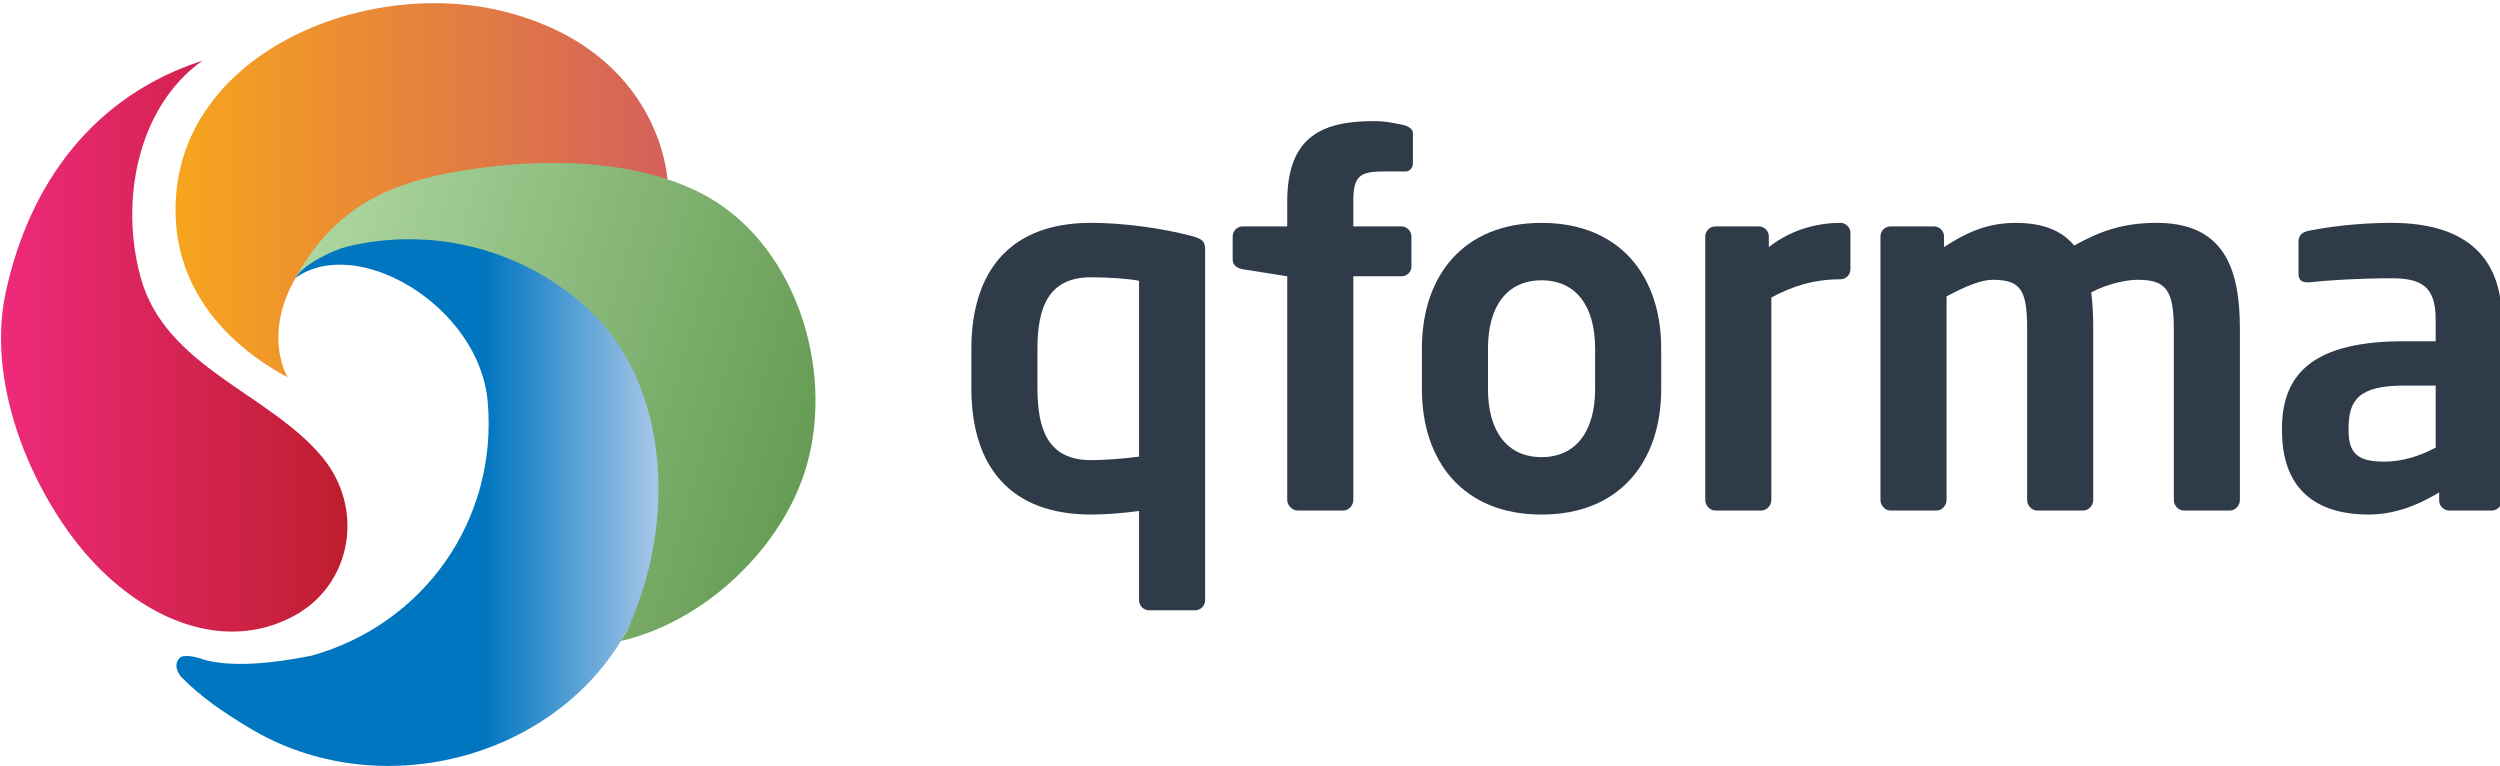
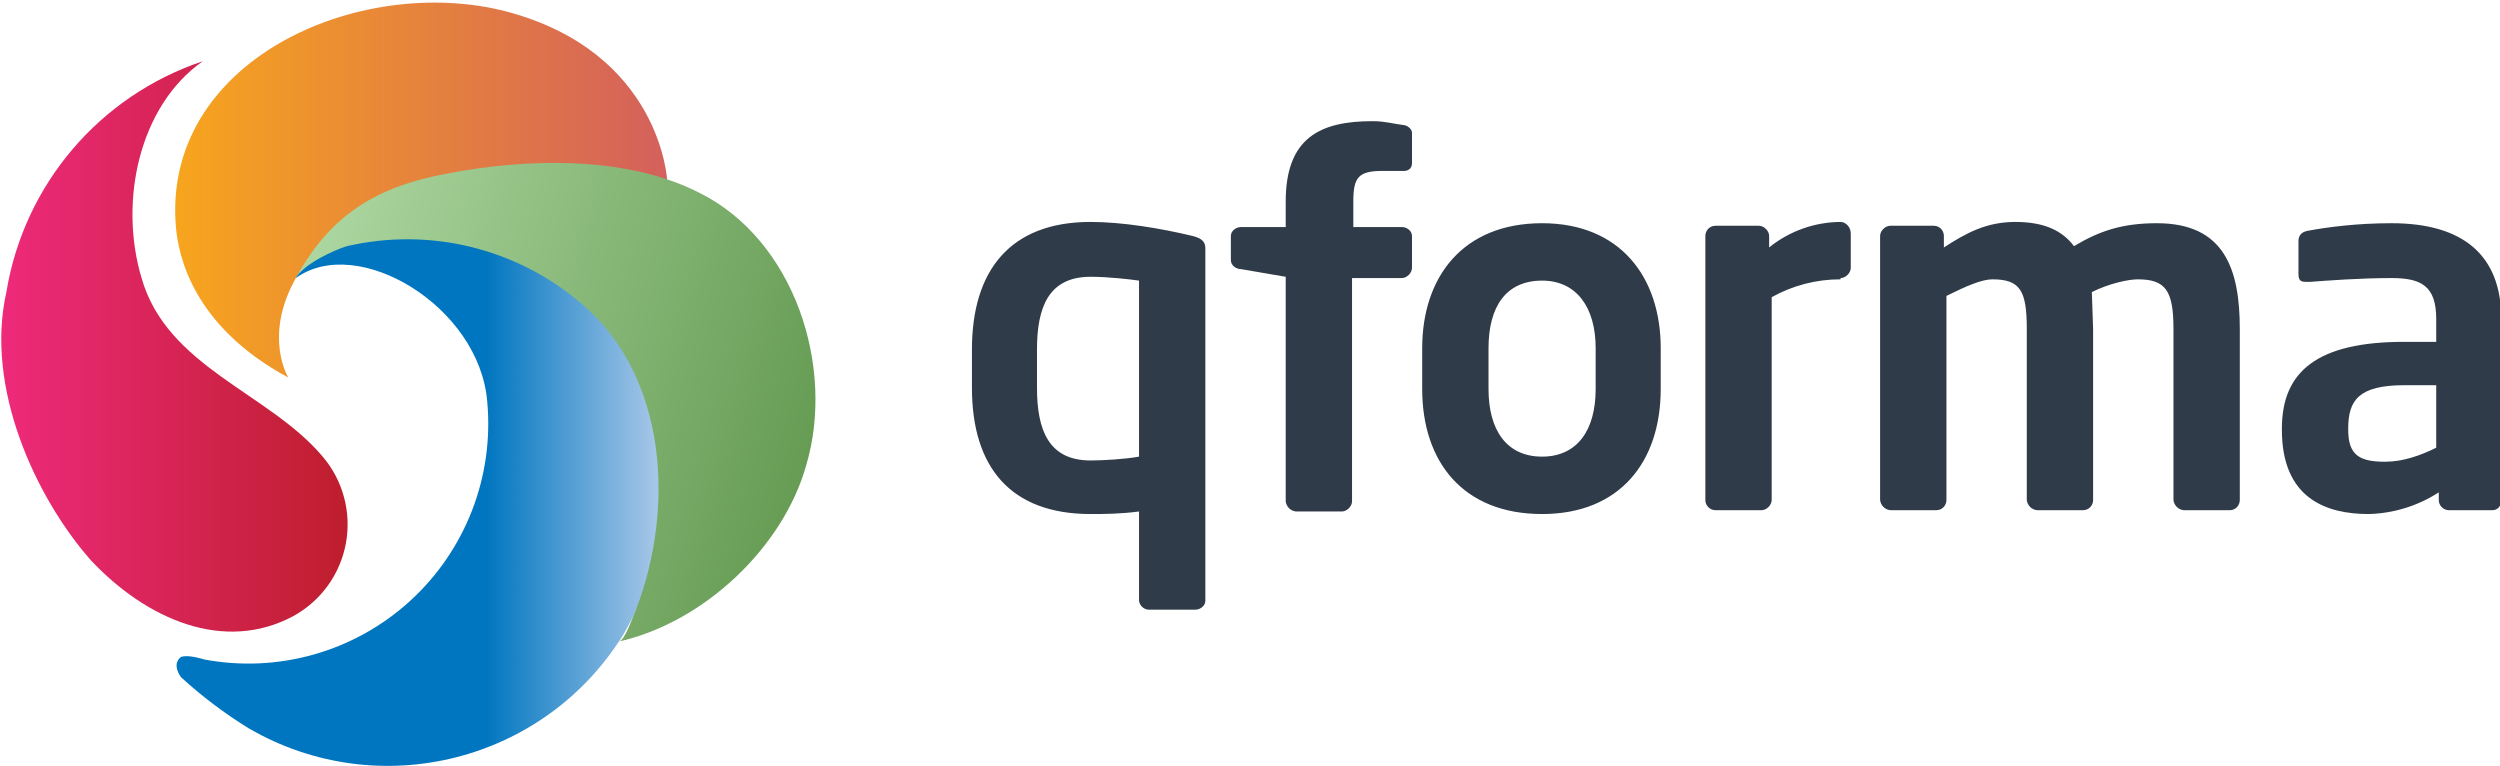
- <svg xmlns="http://www.w3.org/2000/svg" width="196px" height="60px" viewBox="0 0 196 60" version="1.1">
+ <svg xmlns="http://www.w3.org/2000/svg" width="196" height="60">
  <defs>
-     <linearGradient x1="0.004%" y1="50%" x2="100.002%" y2="50%" id="linearGradient-1">
+     <linearGradient x1="0%" y1="50%" y2="50%" id="a">
      <stop stop-color="#EE2A7B" offset="0%" />
      <stop stop-color="#BE1E2D" offset="100%" />
    </linearGradient>
-     <linearGradient x1="0.001%" y1="50%" x2="100.002%" y2="50%" id="linearGradient-2">
+     <linearGradient x1="0%" y1="50%" y2="50%" id="b">
      <stop stop-color="#F7A51D" offset="0%" />
      <stop stop-color="#D4605C" offset="100%" />
    </linearGradient>
-     <linearGradient x1="62.862%" y1="50%" x2="99.599%" y2="50%" id="linearGradient-3">
+     <linearGradient x1="62.9%" y1="50%" x2="99.6%" y2="50%" id="c">
      <stop stop-color="#0076C0" offset="0%" />
      <stop stop-color="#B0CBEA" offset="100%" />
    </linearGradient>
-     <linearGradient x1="99.021%" y1="60.156%" x2="-2.085%" y2="33.398%" id="linearGradient-4">
+     <linearGradient x1="99%" y1="60.2%" x2="-2.1%" y2="33.4%" id="d">
      <stop stop-color="#669C54" offset="0%" />
      <stop stop-color="#ADD7A1" offset="100%" />
    </linearGradient>
  </defs>
-   <g id="Page-1">
-     <g id="beeldmerk" class="logo__image">
-       <path id="beeldmerk__left" fill="url(#linearGradient-1)" d="M15.871,4.758 C10.805,8.341 9.344,15.766 11.051,21.832 C13.015,28.802 21.11,30.831 25.263,35.836 C28.64,39.901 27.564,45.877 23.016,48.303 C17.607,51.193 11.458,48.609 7.127,43.868 C2.797,39.126 -1.176,30.411 0.452,22.904 C2.341,14.182 7.499,7.458 15.871,4.758" />
-       <path id="beeldmerk__top" fill="url(#linearGradient-2)" d="M22.559,29.589 C14.986,25.49 14.02,19.855 13.832,17.87 C12.595,4.785 28.14,-2.03 39.655,0.939 C51.844,4.083 52.324,14.057 52.324,14.057 C40.675,12.07 29.748,13.95 24.896,19.434 C19.824,25.17 22.559,29.589 22.559,29.589 L22.559,29.589 Z" />
-       <path id="beeldmerk__bottom" fill="url(#linearGradient-3)" d="M23.878,20.771 C25.093,19.431 27.12,18.753 28.893,18.539 C47.651,16.263 58.198,33.557 48.977,49.75 C43.384,59.57 29.573,63.141 19.534,57.059 C17.52,55.839 15.862,54.747 14.198,53.065 C14.198,53.065 13.371,52.111 14.198,51.494 C14.842,51.263 15.995,51.719 15.995,51.719 C18.093,52.307 21.184,52.059 24.437,51.401 C33.138,48.971 39.046,40.852 38.237,31.497 C37.59,24.024 28.029,18.337 23.184,21.777 C23.185,21.776 23.426,21.268 23.878,20.771 L23.878,20.771 Z" />
-       <path id="beeldmerk__right" fill="url(#linearGradient-4)" d="M23.185,21.776 C25.897,16.852 29.636,14.637 35.077,13.587 C41.265,12.395 49.094,12.214 54.842,15.086 C62.283,18.806 65.471,28.802 63.233,36.536 C61.383,42.931 55.223,48.837 48.461,50.302 C48.976,50.19 49.53,48.605 49.866,47.746 C52.929,39.799 52.255,29.589 45.743,23.886 C40.722,19.487 33.813,17.752 27.242,19.327 C26.161,19.584 23.767,20.721 23.185,21.776 L23.185,21.776 Z" />
-     </g>
-     <g id="tekst" class="logo__text">
-       <path d="M93.697,47.844 L90.086,47.844 C89.654,47.844 89.301,47.489 89.301,47.054 L89.301,40.063 C87.849,40.261 86.476,40.34 85.534,40.34 C79.216,40.34 76.154,36.588 76.154,30.427 L76.154,27.386 C76.154,21.225 79.215,17.472 85.534,17.472 C88.046,17.472 90.989,17.868 93.422,18.499 C94.325,18.737 94.482,18.973 94.482,19.566 L94.482,47.053 C94.482,47.489 94.129,47.844 93.697,47.844 Z M89.301,22.015 C88.556,21.857 86.947,21.739 85.534,21.739 C82.159,21.739 81.335,24.148 81.335,27.386 L81.335,30.428 C81.335,33.666 82.159,36.075 85.534,36.075 C86.476,36.075 88.202,35.957 89.301,35.799 L89.301,22.015 Z" id="Shape" fill="#2F3B49" />
-       <path d="M110.182,13.445 L108.415,13.445 C106.531,13.445 106.1,13.879 106.1,15.814 L106.1,17.75 L109.868,17.75 C110.299,17.75 110.653,18.106 110.653,18.54 L110.653,20.91 C110.653,21.344 110.299,21.66 109.868,21.66 L106.1,21.66 L106.1,39.195 C106.1,39.63 105.747,40.025 105.315,40.025 L101.744,40.025 C101.312,40.025 100.919,39.63 100.919,39.195 L100.919,21.66 L97.426,21.107 C96.995,21.028 96.642,20.791 96.642,20.357 L96.642,18.54 C96.642,18.106 96.995,17.75 97.426,17.75 L100.919,17.75 L100.919,15.814 C100.919,10.72 103.627,9.495 107.71,9.495 C108.651,9.495 109.319,9.653 110.065,9.811 C110.378,9.89 110.772,10.088 110.772,10.443 L110.772,12.773 C110.772,13.248 110.457,13.445 110.182,13.445 L110.182,13.445 Z" id="Shape" fill="#2F3B49" />
-       <path d="M120.858,40.341 C114.696,40.341 111.477,36.154 111.477,30.507 L111.477,27.308 C111.477,21.66 114.696,17.474 120.858,17.474 C127.019,17.474 130.237,21.66 130.237,27.308 L130.237,30.507 C130.237,36.154 127.019,40.341 120.858,40.341 Z M125.057,27.308 C125.057,24.069 123.605,21.976 120.857,21.976 C118.11,21.976 116.658,24.069 116.658,27.308 L116.658,30.507 C116.658,33.745 118.11,35.839 120.857,35.839 C123.605,35.839 125.057,33.745 125.057,30.507 L125.057,27.308 Z" id="Shape" fill="#2F3B49" />
-       <path d="M144.289,21.897 C142.17,21.897 140.521,22.45 138.874,23.319 L138.874,39.195 C138.874,39.63 138.519,40.025 138.088,40.025 L134.479,40.025 C134.047,40.025 133.693,39.63 133.693,39.195 L133.693,18.539 C133.693,18.105 134.048,17.75 134.479,17.75 L137.892,17.75 C138.324,17.75 138.677,18.105 138.677,18.539 L138.677,19.369 C140.601,17.868 142.719,17.473 144.289,17.473 C144.721,17.473 145.074,17.828 145.074,18.263 L145.074,21.106 C145.074,21.541 144.721,21.897 144.289,21.897 L144.289,21.897 Z" id="Shape" fill="#2F3B49" />
-       <path d="M174.823,40.025 L171.212,40.025 C170.78,40.025 170.427,39.63 170.427,39.195 L170.427,25.767 C170.427,22.726 169.799,21.936 167.601,21.936 C166.856,21.936 165.364,22.173 163.952,22.923 C164.07,23.792 164.109,24.779 164.109,25.767 L164.109,39.195 C164.109,39.63 163.755,40.025 163.324,40.025 L159.713,40.025 C159.281,40.025 158.928,39.63 158.928,39.195 L158.928,25.767 C158.928,22.726 158.417,21.936 156.22,21.936 C155.395,21.936 154.218,22.37 152.609,23.239 L152.609,39.195 C152.609,39.63 152.255,40.025 151.824,40.025 L148.214,40.025 C147.783,40.025 147.429,39.63 147.429,39.195 L147.429,18.539 C147.429,18.105 147.783,17.75 148.214,17.75 L151.628,17.75 C152.06,17.75 152.413,18.105 152.413,18.539 L152.413,19.369 C154.061,18.303 155.71,17.473 158.025,17.473 C160.262,17.473 161.713,18.144 162.616,19.25 C164.617,18.144 166.384,17.473 169.092,17.473 C174.429,17.473 175.607,21.146 175.607,25.767 L175.607,39.195 C175.608,39.63 175.255,40.025 174.823,40.025 L174.823,40.025 Z" id="Shape" fill="#2F3B49" />
-       <path d="M195.351,40.025 L192.015,40.025 C191.583,40.025 191.23,39.668 191.23,39.234 L191.23,38.603 C189.424,39.709 187.58,40.341 185.696,40.341 C182.439,40.341 178.908,39.077 178.908,33.745 L178.908,33.586 C178.908,29.084 181.656,26.754 188.483,26.754 L190.956,26.754 L190.956,25.017 C190.956,22.449 189.818,21.817 187.503,21.817 C184.99,21.817 182.4,21.975 181.105,22.133 L180.909,22.133 C180.517,22.133 180.203,22.015 180.203,21.462 L180.203,18.934 C180.203,18.5 180.439,18.223 180.948,18.105 C182.519,17.789 184.795,17.473 187.503,17.473 C193.075,17.473 196.137,19.961 196.137,25.017 L196.137,39.234 C196.136,39.669 195.783,40.025 195.351,40.025 Z M190.956,30.23 L188.483,30.23 C184.912,30.23 184.128,31.376 184.128,33.586 L184.128,33.744 C184.128,35.68 184.991,36.192 186.954,36.192 C188.367,36.192 189.819,35.719 190.957,35.087 L190.957,30.23 L190.956,30.23 Z" id="Shape" fill="#2F3B49" />
-     </g>
+   <g class="logo__image">
+     <path fill="url(#a)" d="M15.9 4.8c-5 3.5-6.6 11-4.8 17 2 7 10 9 14.2 14A8.2 8.2 0 0 1 23 48.3c-5.4 2.9-11.5.3-15.9-4.4C2.8 39-1.2 30.4.5 22.9A23 23 0 0 1 15.9 4.8" />
+     <path fill="url(#b)" d="M22.6 29.6c-7.6-4.1-8.6-9.7-8.8-11.7-1.2-13.1 14.3-20 25.9-17 12.1 3.2 12.6 13.2 12.6 13.2-11.6-2-22.6-.2-27.4 5.3-5 5.8-2.3 10.2-2.3 10.2z" />
+     <path fill="url(#c)" d="M23.9 20.8c1.2-1.4 3.2-2 5-2.3 18.8-2.2 29.3 15 20 31.2a21.7 21.7 0 0 1-29.4 7.4 35 35 0 0 1-5.3-4s-.8-1 0-1.6c.6-.2 1.8.2 1.8.2a18.8 18.8 0 0 0 22.2-20.2c-.6-7.5-10.2-13.2-15-9.7 0 0 .2-.5.7-1z" />
+     <path fill="url(#d)" d="M23.2 21.8c2.7-5 6.4-7.2 11.9-8.2 6.2-1.2 14-1.4 19.7 1.5 7.5 3.7 10.7 13.7 8.4 21.4-1.8 6.4-8 12.3-14.7 13.8.5-.1 1-1.7 1.4-2.6 3-7.9 2.4-18.1-4.2-23.8a21 21 0 0 0-18.5-4.6c-1 .3-3.4 1.4-4 2.5z" />
  </g>
+   <path d="M93.7 47.8h-3.6a.8.8 0 0 1-.8-.7v-7c-1.5.2-2.8.2-3.8.2-6.3 0-9.3-3.7-9.3-9.9v-3c0-6.2 3-10 9.3-10 2.5 0 5.5.5 8 1.1.8.2 1 .5 1 1v27.6c0 .4-.4.7-.8.7zM89.3 22c-.7-.1-2.4-.3-3.8-.3-3.3 0-4.2 2.4-4.2 5.7v3c0 3.3.9 5.7 4.2 5.7 1 0 2.7-.1 3.8-.3V22zm20.9-8.6h-1.8c-1.9 0-2.3.5-2.3 2.4v2h3.8c.4 0 .8.3.8.7V21c0 .4-.4.8-.8.8H106v17.5c0 .4-.4.8-.8.8h-3.6a.9.9 0 0 1-.8-.8V21.7l-3.5-.6c-.4 0-.8-.3-.8-.7v-1.9c0-.4.4-.7.8-.7h3.5v-2c0-5 2.7-6.3 6.8-6.3 1 0 1.6.2 2.4.3.3 0 .7.3.7.6v2.4c0 .4-.3.6-.6.6zm10.7 26.9c-6.2 0-9.4-4.1-9.4-9.8v-3.2c0-5.6 3.2-9.8 9.4-9.8 6.1 0 9.3 4.2 9.3 9.8v3.2c0 5.7-3.2 9.8-9.3 9.8zm4.2-13c0-3.2-1.5-5.3-4.2-5.3-2.8 0-4.2 2-4.2 5.3v3.2c0 3.2 1.4 5.3 4.2 5.3 2.7 0 4.2-2 4.2-5.3v-3.2zm19.2-5.4a11 11 0 0 0-5.4 1.4v15.9c0 .4-.4.8-.8.8h-3.6a.8.8 0 0 1-.8-.8V18.5c0-.4.3-.8.8-.8h3.4c.4 0 .8.4.8.8v.9a9 9 0 0 1 5.6-2c.4 0 .8.4.8.9V21c0 .4-.4.8-.8.8zM174.8 40h-3.6a.9.9 0 0 1-.8-.8V25.8c0-3-.6-3.9-2.8-3.9-.7 0-2.2.3-3.6 1l.1 2.9v13.4c0 .4-.3.8-.8.8h-3.6a.9.9 0 0 1-.8-.8V25.8c0-3-.5-3.9-2.7-3.9-.8 0-2 .5-3.6 1.3v16c0 .4-.3.8-.8.8h-3.6a.9.9 0 0 1-.8-.8V18.5c0-.4.4-.8.8-.8h3.4c.5 0 .8.4.8.8v.9c1.7-1.1 3.3-2 5.6-2s3.7.7 4.6 1.9c2-1.2 3.8-1.8 6.5-1.8 5.3 0 6.5 3.6 6.5 8.3v13.4c0 .4-.3.8-.8.8zm20.6 0H192a.8.8 0 0 1-.8-.8v-.6a10.6 10.6 0 0 1-5.5 1.7c-3.3 0-6.8-1.2-6.8-6.6v-.1c0-4.5 2.8-6.8 9.6-6.8h2.5V25c0-2.6-1.2-3.2-3.5-3.2-2.5 0-5.1.2-6.4.3h-.2c-.4 0-.7 0-.7-.6v-2.6c0-.4.2-.7.7-.8 1.6-.3 3.9-.6 6.6-.6 5.6 0 8.6 2.5 8.6 7.5v14.2c0 .5-.3.8-.7.8zm-4.4-9.8h-2.5c-3.6 0-4.4 1.2-4.4 3.4v.1c0 2 .9 2.5 2.9 2.5 1.4 0 2.8-.5 4-1.1v-4.9z" fill="#2F3B49" />
</svg>
